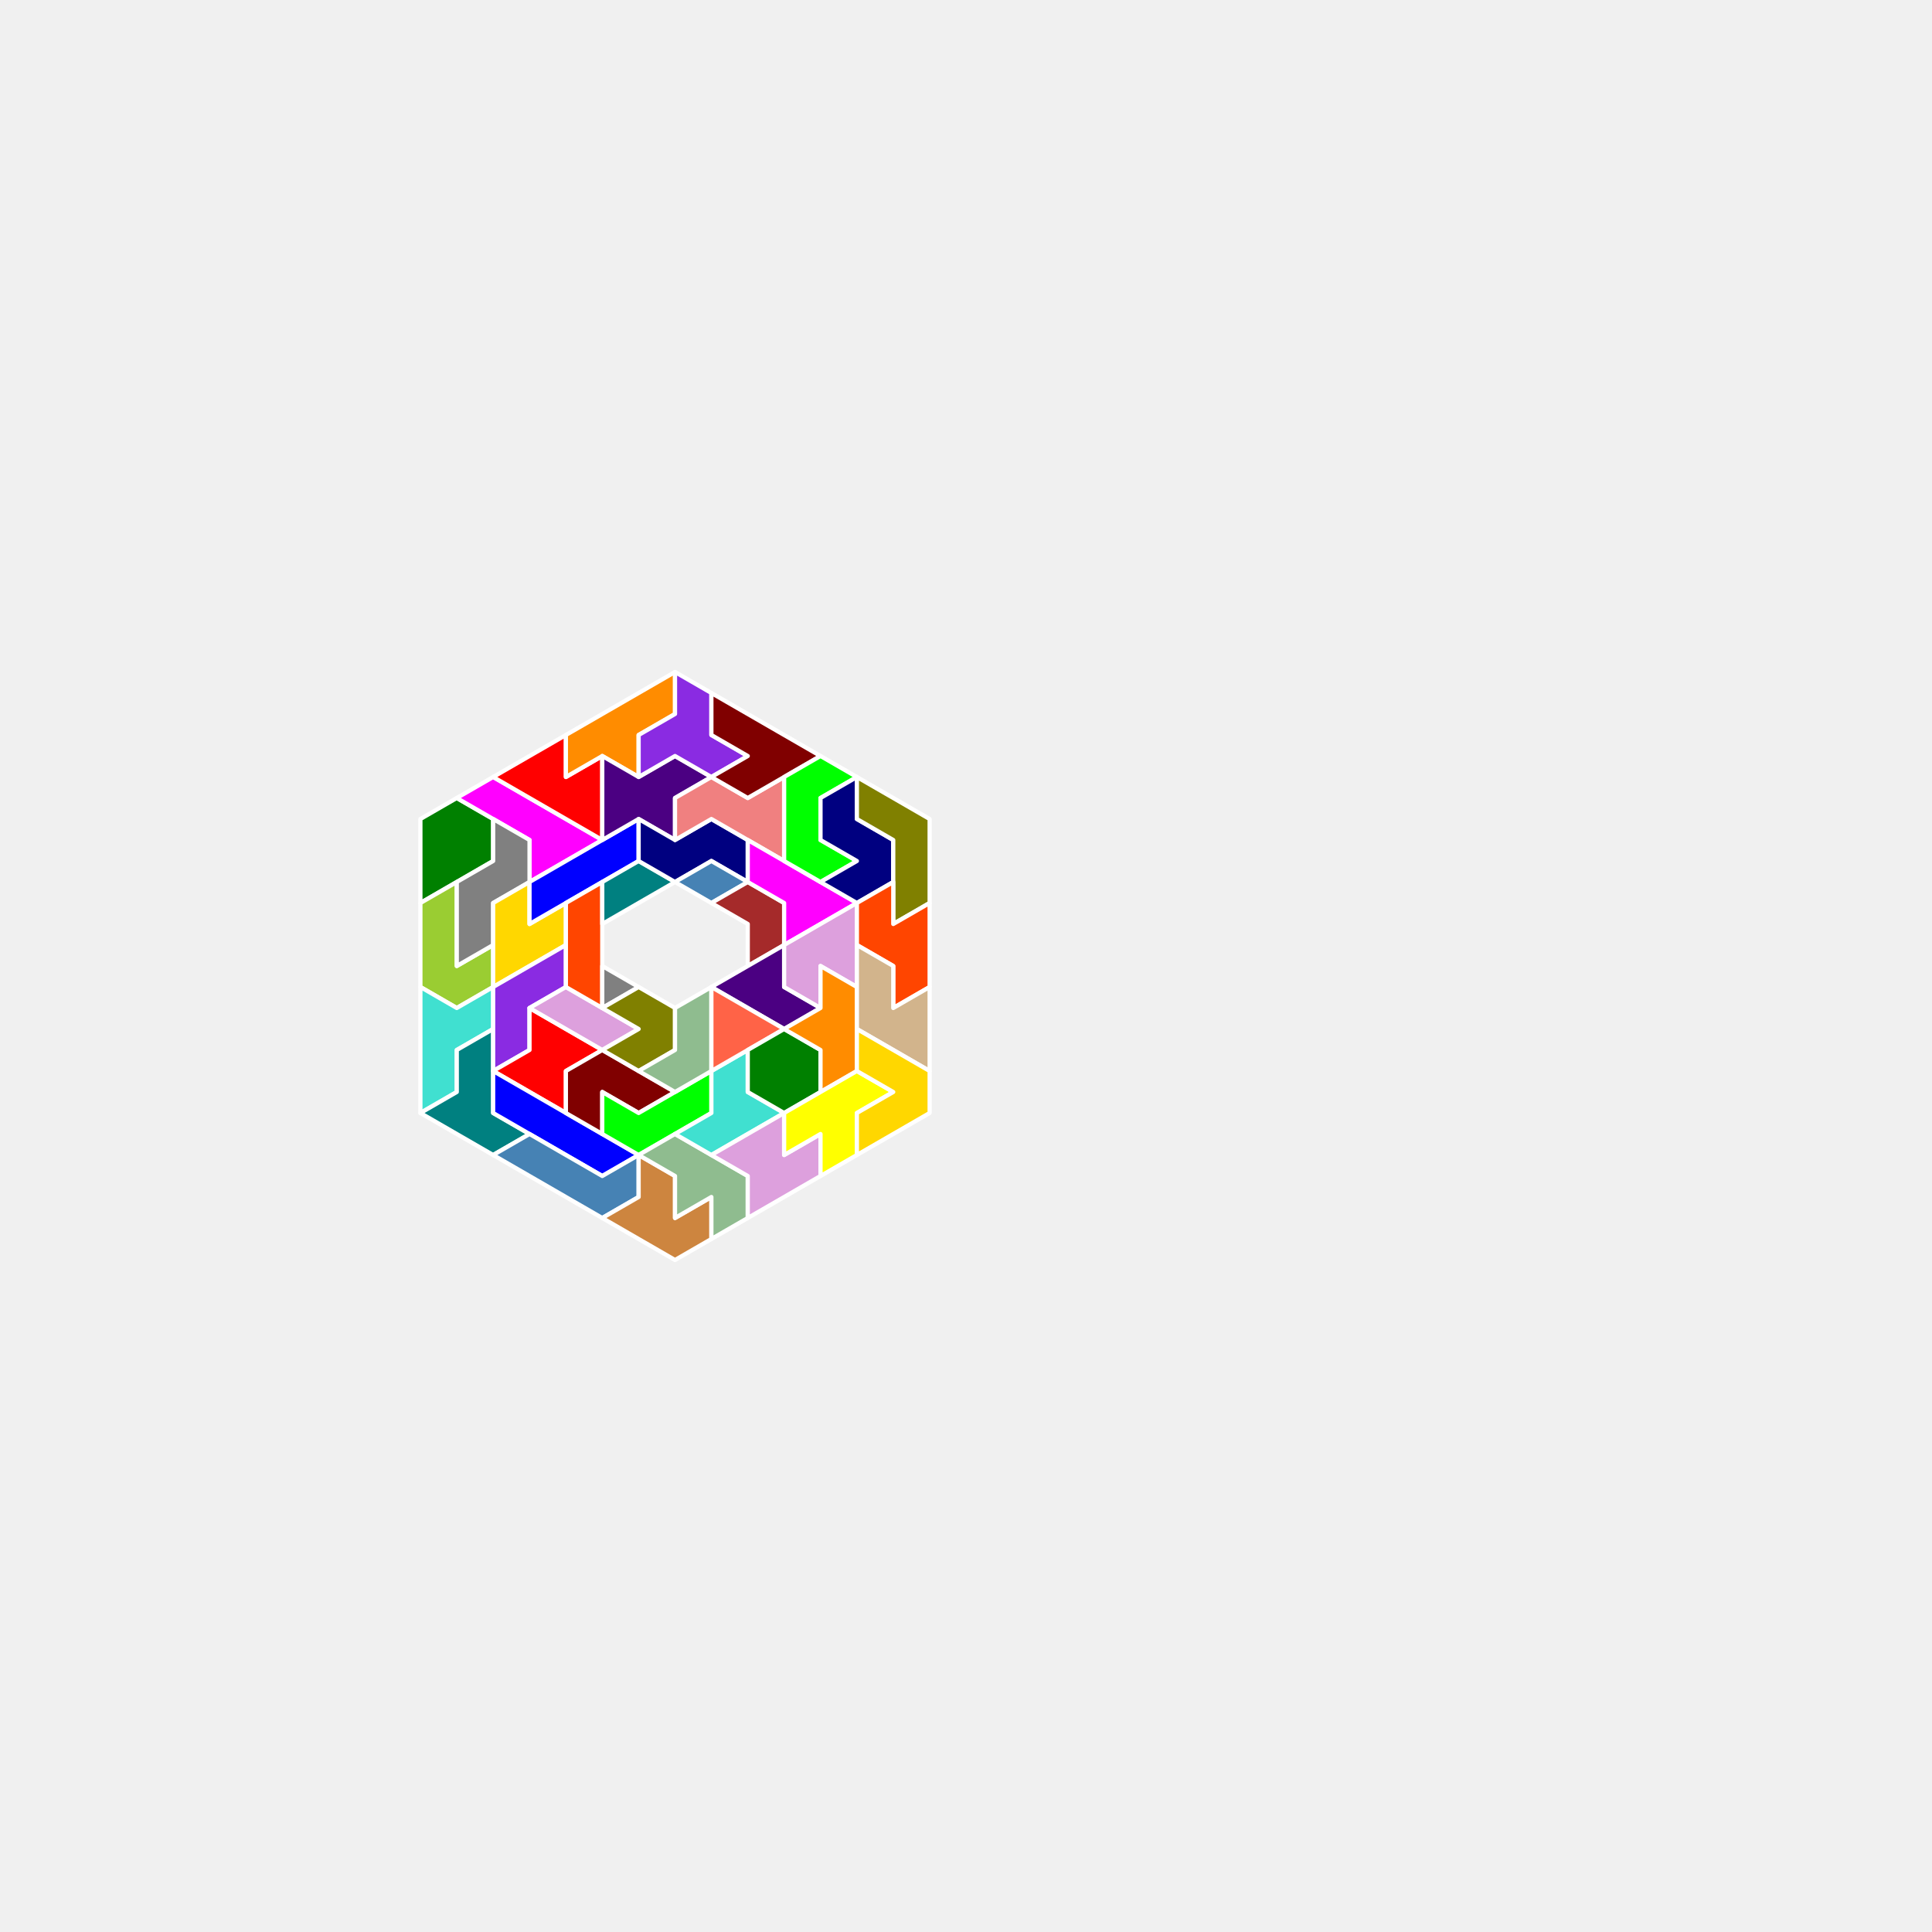
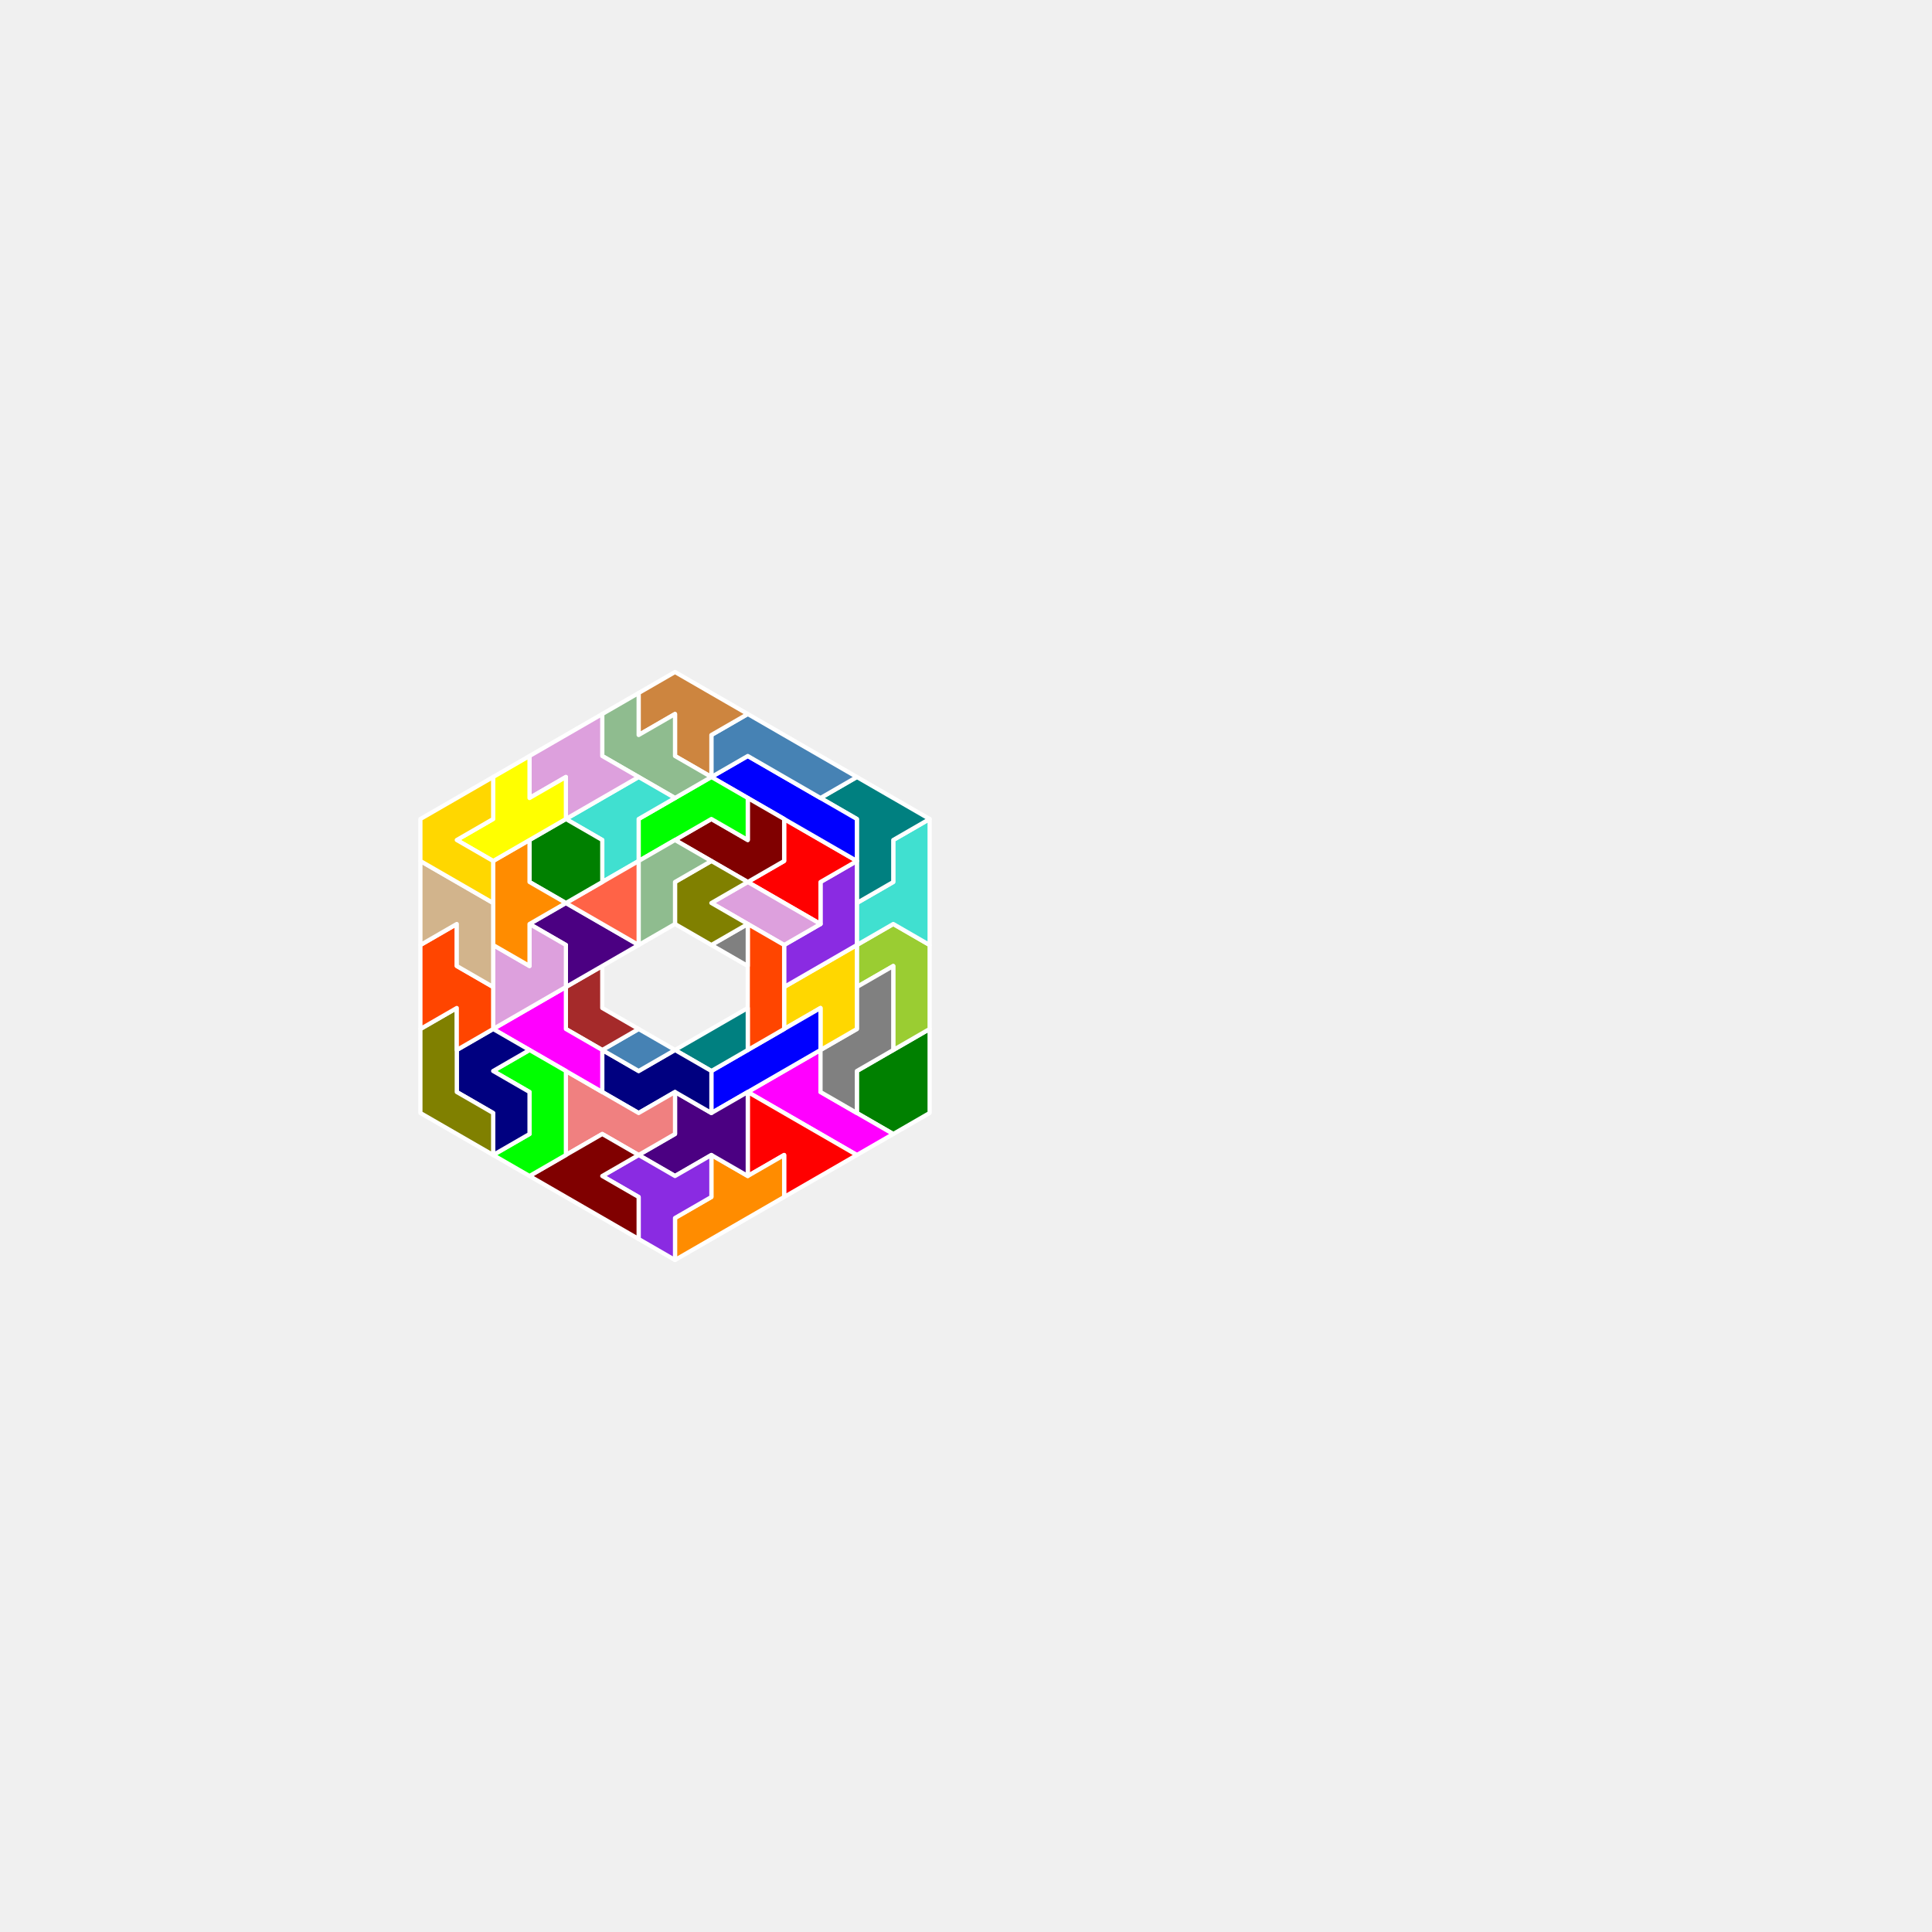
- <svg xmlns="http://www.w3.org/2000/svg" width="460.000" height="460.000" viewBox="0 0 460.000 460.000">
-   <g transform="translate(230.000,115.000) rotate(90)">
-     <polygon fill="green" stroke="white" stroke-width="1" stroke-linejoin="round" points="75.000,121.244 80.000,129.904 100.000,129.904 90.000,112.583 80.000,112.583">
- </polygon>
-     <polygon fill="yellowgreen" stroke="white" stroke-width="1" stroke-linejoin="round" points="95.000,121.244 100.000,129.904 120.000,129.904 125.000,121.244 120.000,112.583 110.000,112.583 115.000,121.244">
- </polygon>
-     <polygon fill="turquoise" stroke="white" stroke-width="1" stroke-linejoin="round" points="120.000,129.904 150.000,129.904 145.000,121.244 135.000,121.244 130.000,112.583 120.000,112.583 125.000,121.244">
- </polygon>
-     <polygon fill="teal" stroke="white" stroke-width="1" stroke-linejoin="round" points="145.000,121.244 150.000,129.904 160.000,112.583 155.000,103.923 150.000,112.583 130.000,112.583 135.000,121.244">
- </polygon>
-     <polygon fill="magenta" stroke="white" stroke-width="1" stroke-linejoin="round" points="70.000,112.583 75.000,121.244 85.000,103.923 95.000,103.923 85.000,86.603">
- </polygon>
-     <polygon fill="gray" stroke="white" stroke-width="1" stroke-linejoin="round" points="90.000,112.583 95.000,121.244 115.000,121.244 110.000,112.583 100.000,112.583 95.000,103.923 85.000,103.923 80.000,112.583">
- </polygon>
-     <polygon fill="red" stroke="white" stroke-width="1" stroke-linejoin="round" points="65.000,103.923 70.000,112.583 85.000,86.603 65.000,86.603 70.000,95.263 60.000,95.263">
- </polygon>
-     <polygon fill="gold" stroke="white" stroke-width="1" stroke-linejoin="round" points="95.000,103.923 100.000,112.583 120.000,112.583 110.000,95.263 100.000,95.263 105.000,103.923">
- </polygon>
-     <polygon fill="blueviolet" stroke="white" stroke-width="1" stroke-linejoin="round" points="115.000,103.923 120.000,112.583 140.000,112.583 135.000,103.923 125.000,103.923 120.000,95.263 110.000,95.263">
- </polygon>
-     <polygon fill="red" stroke="white" stroke-width="1" stroke-linejoin="round" points="135.000,103.923 140.000,112.583 150.000,95.263 140.000,95.263 135.000,86.603 125.000,103.923">
- </polygon>
-     <polygon fill="blue" stroke="white" stroke-width="1" stroke-linejoin="round" points="140.000,112.583 150.000,112.583 165.000,86.603 160.000,77.942">
- </polygon>
-     <polygon fill="steelblue" stroke="white" stroke-width="1" stroke-linejoin="round" points="155.000,103.923 160.000,112.583 175.000,86.603 170.000,77.942 160.000,77.942 165.000,86.603">
- </polygon>
-     <polygon fill="blue" stroke="white" stroke-width="1" stroke-linejoin="round" points="90.000,95.263 95.000,103.923 105.000,103.923 90.000,77.942 80.000,77.942">
- </polygon>
-     <polygon fill="plum" stroke="white" stroke-width="1" stroke-linejoin="round" points="120.000,95.263 125.000,103.923 135.000,86.603 130.000,77.942">
- </polygon>
-     <polygon fill="darkorange" stroke="white" stroke-width="1" stroke-linejoin="round" points="55.000,86.603 60.000,95.263 70.000,95.263 65.000,86.603 70.000,77.942 60.000,77.942 55.000,69.282 45.000,69.282">
- </polygon>
-     <polygon fill="orangered" stroke="white" stroke-width="1" stroke-linejoin="round" points="95.000,86.603 100.000,95.263 120.000,95.263 125.000,86.603">
- </polygon>
-     <polygon fill="maroon" stroke="white" stroke-width="1" stroke-linejoin="round" points="135.000,86.603 140.000,95.263 150.000,95.263 155.000,86.603 145.000,86.603 150.000,77.942 145.000,69.282">
- </polygon>
-     <polygon fill="indigo" stroke="white" stroke-width="1" stroke-linejoin="round" points="65.000,86.603 85.000,86.603 80.000,77.942 85.000,69.282 75.000,69.282 70.000,60.622 65.000,69.282 70.000,77.942">
- </polygon>
-     <polygon fill="teal" stroke="white" stroke-width="1" stroke-linejoin="round" points="90.000,77.942 95.000,86.603 105.000,86.603 95.000,69.282">
- </polygon>
-     <polygon fill="gray" stroke="white" stroke-width="1" stroke-linejoin="round" points="115.000,86.603 125.000,86.603 120.000,77.942">
- </polygon>
-     <polygon fill="olive" stroke="white" stroke-width="1" stroke-linejoin="round" points="120.000,77.942 125.000,86.603 130.000,77.942 135.000,86.603 140.000,77.942 135.000,69.282 125.000,69.282">
- </polygon>
-     <polygon fill="lime" stroke="white" stroke-width="1" stroke-linejoin="round" points="145.000,86.603 155.000,86.603 160.000,77.942 150.000,60.622 140.000,60.622 150.000,77.942">
- </polygon>
-     <polygon fill="peru" stroke="white" stroke-width="1" stroke-linejoin="round" points="170.000,77.942 175.000,86.603 185.000,69.282 180.000,60.622 170.000,60.622 175.000,69.282 165.000,69.282 160.000,77.942">
- </polygon>
-     <polygon fill="blueviolet" stroke="white" stroke-width="1" stroke-linejoin="round" points="55.000,69.282 60.000,77.942 70.000,77.942 65.000,69.282 70.000,60.622 65.000,51.962 60.000,60.622 50.000,60.622 45.000,69.282">
- </polygon>
-     <polygon fill="navy" stroke="white" stroke-width="1" stroke-linejoin="round" points="80.000,77.942 90.000,77.942 95.000,69.282 90.000,60.622 95.000,51.962 85.000,51.962 80.000,60.622 85.000,69.282">
- </polygon>
-     <polygon fill="darkseagreen" stroke="white" stroke-width="1" stroke-linejoin="round" points="135.000,69.282 140.000,77.942 145.000,69.282 140.000,60.622 120.000,60.622 125.000,69.282">
- </polygon>
-     <polygon fill="darkseagreen" stroke="white" stroke-width="1" stroke-linejoin="round" points="155.000,69.282 160.000,77.942 165.000,69.282 175.000,69.282 170.000,60.622 180.000,60.622 175.000,51.962 165.000,51.962">
- </polygon>
-     <polygon fill="lightcoral" stroke="white" stroke-width="1" stroke-linejoin="round" points="70.000,60.622 75.000,69.282 85.000,69.282 80.000,60.622 90.000,43.301 70.000,43.301 75.000,51.962">
- </polygon>
-     <polygon fill="steelblue" stroke="white" stroke-width="1" stroke-linejoin="round" points="90.000,60.622 95.000,69.282 100.000,60.622 95.000,51.962">
- </polygon>
-     <polygon fill="turquoise" stroke="white" stroke-width="1" stroke-linejoin="round" points="150.000,60.622 155.000,69.282 160.000,60.622 150.000,43.301 145.000,51.962 135.000,51.962 140.000,60.622">
- </polygon>
-     <polygon fill="maroon" stroke="white" stroke-width="1" stroke-linejoin="round" points="50.000,60.622 60.000,60.622 65.000,51.962 70.000,60.622 75.000,51.962 65.000,34.641">
- </polygon>
-     <polygon fill="brown" stroke="white" stroke-width="1" stroke-linejoin="round" points="95.000,51.962 100.000,60.622 105.000,51.962 115.000,51.962 110.000,43.301 100.000,43.301">
- </polygon>
-     <polygon fill="indigo" stroke="white" stroke-width="1" stroke-linejoin="round" points="115.000,51.962 120.000,60.622 130.000,43.301 125.000,34.641 120.000,43.301 110.000,43.301">
- </polygon>
-     <polygon fill="tomato" stroke="white" stroke-width="1" stroke-linejoin="round" points="120.000,60.622 140.000,60.622 130.000,43.301">
- </polygon>
-     <polygon fill="plum" stroke="white" stroke-width="1" stroke-linejoin="round" points="155.000,51.962 160.000,60.622 165.000,51.962 175.000,51.962 165.000,34.641 155.000,34.641 160.000,43.301 150.000,43.301">
- </polygon>
-     <polygon fill="magenta" stroke="white" stroke-width="1" stroke-linejoin="round" points="85.000,51.962 95.000,51.962 100.000,43.301 110.000,43.301 100.000,25.981">
- </polygon>
-     <polygon fill="green" stroke="white" stroke-width="1" stroke-linejoin="round" points="130.000,43.301 135.000,51.962 145.000,51.962 150.000,43.301 145.000,34.641 135.000,34.641">
- </polygon>
-     <polygon fill="lime" stroke="white" stroke-width="1" stroke-linejoin="round" points="65.000,34.641 70.000,43.301 90.000,43.301 95.000,34.641 90.000,25.981 85.000,34.641 75.000,34.641 70.000,25.981">
- </polygon>
-     <polygon fill="plum" stroke="white" stroke-width="1" stroke-linejoin="round" points="105.000,34.641 110.000,43.301 120.000,43.301 125.000,34.641 115.000,34.641 120.000,25.981 100.000,25.981">
- </polygon>
-     <polygon fill="darkorange" stroke="white" stroke-width="1" stroke-linejoin="round" points="125.000,34.641 130.000,43.301 135.000,34.641 145.000,34.641 140.000,25.981 120.000,25.981 115.000,34.641">
- </polygon>
-     <polygon fill="yellow" stroke="white" stroke-width="1" stroke-linejoin="round" points="145.000,34.641 150.000,43.301 160.000,43.301 155.000,34.641 165.000,34.641 160.000,25.981 150.000,25.981 145.000,17.321 140.000,25.981">
- </polygon>
-     <polygon fill="navy" stroke="white" stroke-width="1" stroke-linejoin="round" points="70.000,25.981 75.000,34.641 85.000,34.641 90.000,25.981 95.000,34.641 100.000,25.981 95.000,17.321 85.000,17.321 80.000,25.981">
- </polygon>
-     <polygon fill="olive" stroke="white" stroke-width="1" stroke-linejoin="round" points="70.000,25.981 80.000,25.981 85.000,17.321 105.000,17.321 100.000,8.660 80.000,8.660">
- </polygon>
-     <polygon fill="orangered" stroke="white" stroke-width="1" stroke-linejoin="round" points="95.000,17.321 100.000,25.981 110.000,25.981 115.000,17.321 125.000,17.321 120.000,8.660 100.000,8.660 105.000,17.321">
- </polygon>
-     <polygon fill="tan" stroke="white" stroke-width="1" stroke-linejoin="round" points="110.000,25.981 130.000,25.981 140.000,8.660 120.000,8.660 125.000,17.321 115.000,17.321">
- </polygon>
-     <polygon fill="gold" stroke="white" stroke-width="1" stroke-linejoin="round" points="130.000,25.981 140.000,25.981 145.000,17.321 150.000,25.981 160.000,25.981 150.000,8.660 140.000,8.660">
- </polygon>
+ <svg xmlns="http://www.w3.org/2000/svg" width="460.000" height="460.000" viewBox="0 0 460.000 460.000" version="1.1" id="svg188">
+   <defs id="defs192" />
+   <g transform="rotate(-90,218.218,126.782)" id="g186">
+     <polygon points="100,129.904 90,112.583 80,112.583 75,121.244 80,129.904 " id="polygon4" style="fill:#008000;stroke:#ffffff;stroke-width:1;stroke-linejoin:round">
+       </polygon>
+     <polygon points="120,129.904 125,121.244 120,112.583 110,112.583 115,121.244 95,121.244 100,129.904 " id="polygon8" style="fill:#9acd32;stroke:#ffffff;stroke-width:1;stroke-linejoin:round">
+       </polygon>
+     <polygon points="145,121.244 135,121.244 130,112.583 120,112.583 125,121.244 120,129.904 150,129.904 " id="polygon12" style="fill:#40e0d0;stroke:#ffffff;stroke-width:1;stroke-linejoin:round">
+       </polygon>
+     <polygon points="160,112.583 155,103.923 150,112.583 130,112.583 135,121.244 145,121.244 150,129.904 " id="polygon16" style="fill:#008080;stroke:#ffffff;stroke-width:1;stroke-linejoin:round">
+       </polygon>
+     <polygon points="85,103.923 95,103.923 85,86.603 70,112.583 75,121.244 " id="polygon20" style="fill:#ff00ff;stroke:#ffffff;stroke-width:1;stroke-linejoin:round">
+       </polygon>
+     <polygon points="115,121.244 110,112.583 100,112.583 95,103.923 85,103.923 80,112.583 90,112.583 95,121.244 " id="polygon24" style="fill:#808080;stroke:#ffffff;stroke-width:1;stroke-linejoin:round">
+       </polygon>
+     <polygon points="85,86.603 65,86.603 70,95.263 60,95.263 65,103.923 70,112.583 " id="polygon28" style="fill:#ff0000;stroke:#ffffff;stroke-width:1;stroke-linejoin:round">
+       </polygon>
+     <polygon points="120,112.583 110,95.263 100,95.263 105,103.923 95,103.923 100,112.583 " id="polygon32" style="fill:#ffd700;stroke:#ffffff;stroke-width:1;stroke-linejoin:round">
+       </polygon>
+     <polygon points="140,112.583 135,103.923 125,103.923 120,95.263 110,95.263 115,103.923 120,112.583 " id="polygon36" style="fill:#8a2be2;stroke:#ffffff;stroke-width:1;stroke-linejoin:round">
+       </polygon>
+     <polygon points="150,95.263 140,95.263 135,86.603 125,103.923 135,103.923 140,112.583 " id="polygon40" style="fill:#ff0000;stroke:#ffffff;stroke-width:1;stroke-linejoin:round">
+       </polygon>
+     <polygon points="165,86.603 160,77.942 140,112.583 150,112.583 " id="polygon44" style="fill:#0000ff;stroke:#ffffff;stroke-width:1;stroke-linejoin:round">
+       </polygon>
+     <polygon points="175,86.603 170,77.942 160,77.942 165,86.603 155,103.923 160,112.583 " id="polygon48" style="fill:#4682b4;stroke:#ffffff;stroke-width:1;stroke-linejoin:round">
+       </polygon>
+     <polygon points="105,103.923 90,77.942 80,77.942 90,95.263 95,103.923 " id="polygon52" style="fill:#0000ff;stroke:#ffffff;stroke-width:1;stroke-linejoin:round">
+       </polygon>
+     <polygon points="135,86.603 130,77.942 120,95.263 125,103.923 " id="polygon56" style="fill:#dda0dd;stroke:#ffffff;stroke-width:1;stroke-linejoin:round">
+       </polygon>
+     <polygon points="70,95.263 65,86.603 70,77.942 60,77.942 55,69.282 45,69.282 55,86.603 60,95.263 " id="polygon60" style="fill:#ff8c00;stroke:#ffffff;stroke-width:1;stroke-linejoin:round">
+       </polygon>
+     <polygon points="120,95.263 125,86.603 95,86.603 100,95.263 " id="polygon64" style="fill:#ff4500;stroke:#ffffff;stroke-width:1;stroke-linejoin:round">
+       </polygon>
+     <polygon points="150,95.263 155,86.603 145,86.603 150,77.942 145,69.282 135,86.603 140,95.263 " id="polygon68" style="fill:#800000;stroke:#ffffff;stroke-width:1;stroke-linejoin:round">
+       </polygon>
+     <polygon points="80,77.942 85,69.282 75,69.282 70,60.622 65,69.282 70,77.942 65,86.603 85,86.603 " id="polygon72" style="fill:#4b0082;stroke:#ffffff;stroke-width:1;stroke-linejoin:round">
+       </polygon>
+     <polygon points="105,86.603 95,69.282 90,77.942 95,86.603 " id="polygon76" style="fill:#008080;stroke:#ffffff;stroke-width:1;stroke-linejoin:round">
+       </polygon>
+     <polygon points="120,77.942 115,86.603 125,86.603 " id="polygon80" style="fill:#808080;stroke:#ffffff;stroke-width:1;stroke-linejoin:round">
+       </polygon>
+     <polygon points="130,77.942 135,86.603 140,77.942 135,69.282 125,69.282 120,77.942 125,86.603 " id="polygon84" style="fill:#808000;stroke:#ffffff;stroke-width:1;stroke-linejoin:round">
+       </polygon>
+     <polygon points="160,77.942 150,60.622 140,60.622 150,77.942 145,86.603 155,86.603 " id="polygon88" style="fill:#00ff00;stroke:#ffffff;stroke-width:1;stroke-linejoin:round">
+       </polygon>
+     <polygon points="185,69.282 180,60.622 170,60.622 175,69.282 165,69.282 160,77.942 170,77.942 175,86.603 " id="polygon92" style="fill:#cd853f;stroke:#ffffff;stroke-width:1;stroke-linejoin:round">
+       </polygon>
+     <polygon points="70,77.942 65,69.282 70,60.622 65,51.962 60,60.622 50,60.622 45,69.282 55,69.282 60,77.942 " id="polygon96" style="fill:#8a2be2;stroke:#ffffff;stroke-width:1;stroke-linejoin:round">
+       </polygon>
+     <polygon points="95,69.282 90,60.622 95,51.962 85,51.962 80,60.622 85,69.282 80,77.942 90,77.942 " id="polygon100" style="fill:#000080;stroke:#ffffff;stroke-width:1;stroke-linejoin:round">
+       </polygon>
+     <polygon points="145,69.282 140,60.622 120,60.622 125,69.282 135,69.282 140,77.942 " id="polygon104" style="fill:#8fbc8f;stroke:#ffffff;stroke-width:1;stroke-linejoin:round">
+       </polygon>
+     <polygon points="165,69.282 175,69.282 170,60.622 180,60.622 175,51.962 165,51.962 155,69.282 160,77.942 " id="polygon108" style="fill:#8fbc8f;stroke:#ffffff;stroke-width:1;stroke-linejoin:round">
+       </polygon>
+     <polygon points="85,69.282 80,60.622 90,43.301 70,43.301 75,51.962 70,60.622 75,69.282 " id="polygon112" style="fill:#f08080;stroke:#ffffff;stroke-width:1;stroke-linejoin:round">
+       </polygon>
+     <polygon points="100,60.622 95,51.962 90,60.622 95,69.282 " id="polygon116" style="fill:#4682b4;stroke:#ffffff;stroke-width:1;stroke-linejoin:round">
+       </polygon>
+     <polygon points="160,60.622 150,43.301 145,51.962 135,51.962 140,60.622 150,60.622 155,69.282 " id="polygon120" style="fill:#40e0d0;stroke:#ffffff;stroke-width:1;stroke-linejoin:round">
+       </polygon>
+     <polygon points="65,51.962 70,60.622 75,51.962 65,34.641 50,60.622 60,60.622 " id="polygon124" style="fill:#800000;stroke:#ffffff;stroke-width:1;stroke-linejoin:round">
+       </polygon>
+     <polygon points="105,51.962 115,51.962 110,43.301 100,43.301 95,51.962 100,60.622 " id="polygon128" style="fill:#a52a2a;stroke:#ffffff;stroke-width:1;stroke-linejoin:round">
+       </polygon>
+     <polygon points="130,43.301 125,34.641 120,43.301 110,43.301 115,51.962 120,60.622 " id="polygon132" style="fill:#4b0082;stroke:#ffffff;stroke-width:1;stroke-linejoin:round">
+       </polygon>
+     <polygon points="130,43.301 120,60.622 140,60.622 " id="polygon136" style="fill:#ff6347;stroke:#ffffff;stroke-width:1;stroke-linejoin:round">
+       </polygon>
+     <polygon points="165,51.962 175,51.962 165,34.641 155,34.641 160,43.301 150,43.301 155,51.962 160,60.622 " id="polygon140" style="fill:#dda0dd;stroke:#ffffff;stroke-width:1;stroke-linejoin:round">
+       </polygon>
+     <polygon points="100,43.301 110,43.301 100,25.981 85,51.962 95,51.962 " id="polygon144" style="fill:#ff00ff;stroke:#ffffff;stroke-width:1;stroke-linejoin:round">
+       </polygon>
+     <polygon points="145,51.962 150,43.301 145,34.641 135,34.641 130,43.301 135,51.962 " id="polygon148" style="fill:#008000;stroke:#ffffff;stroke-width:1;stroke-linejoin:round">
+       </polygon>
+     <polygon points="90,43.301 95,34.641 90,25.981 85,34.641 75,34.641 70,25.981 65,34.641 70,43.301 " id="polygon152" style="fill:#00ff00;stroke:#ffffff;stroke-width:1;stroke-linejoin:round">
+       </polygon>
+     <polygon points="120,43.301 125,34.641 115,34.641 120,25.981 100,25.981 105,34.641 110,43.301 " id="polygon156" style="fill:#dda0dd;stroke:#ffffff;stroke-width:1;stroke-linejoin:round">
+       </polygon>
+     <polygon points="135,34.641 145,34.641 140,25.981 120,25.981 115,34.641 125,34.641 130,43.301 " id="polygon160" style="fill:#ff8c00;stroke:#ffffff;stroke-width:1;stroke-linejoin:round">
+       </polygon>
+     <polygon points="160,43.301 155,34.641 165,34.641 160,25.981 150,25.981 145,17.321 140,25.981 145,34.641 150,43.301 " id="polygon164" style="fill:#ffff00;stroke:#ffffff;stroke-width:1;stroke-linejoin:round">
+       </polygon>
+     <polygon points="85,34.641 90,25.981 95,34.641 100,25.981 95,17.321 85,17.321 80,25.981 70,25.981 75,34.641 " id="polygon168" style="fill:#000080;stroke:#ffffff;stroke-width:1;stroke-linejoin:round">
+       </polygon>
+     <polygon points="85,17.321 105,17.321 100,8.66 80,8.66 70,25.981 80,25.981 " id="polygon172" style="fill:#808000;stroke:#ffffff;stroke-width:1;stroke-linejoin:round">
+       </polygon>
+     <polygon points="110,25.981 115,17.321 125,17.321 120,8.66 100,8.66 105,17.321 95,17.321 100,25.981 " id="polygon176" style="fill:#ff4500;stroke:#ffffff;stroke-width:1;stroke-linejoin:round">
+       </polygon>
+     <polygon points="140,8.66 120,8.66 125,17.321 115,17.321 110,25.981 130,25.981 " id="polygon180" style="fill:#d2b48c;stroke:#ffffff;stroke-width:1;stroke-linejoin:round">
+       </polygon>
+     <polygon points="145,17.321 150,25.981 160,25.981 150,8.66 140,8.66 130,25.981 140,25.981 " id="polygon184" style="fill:#ffd700;stroke:#ffffff;stroke-width:1;stroke-linejoin:round">
+       </polygon>
  </g>
</svg>
